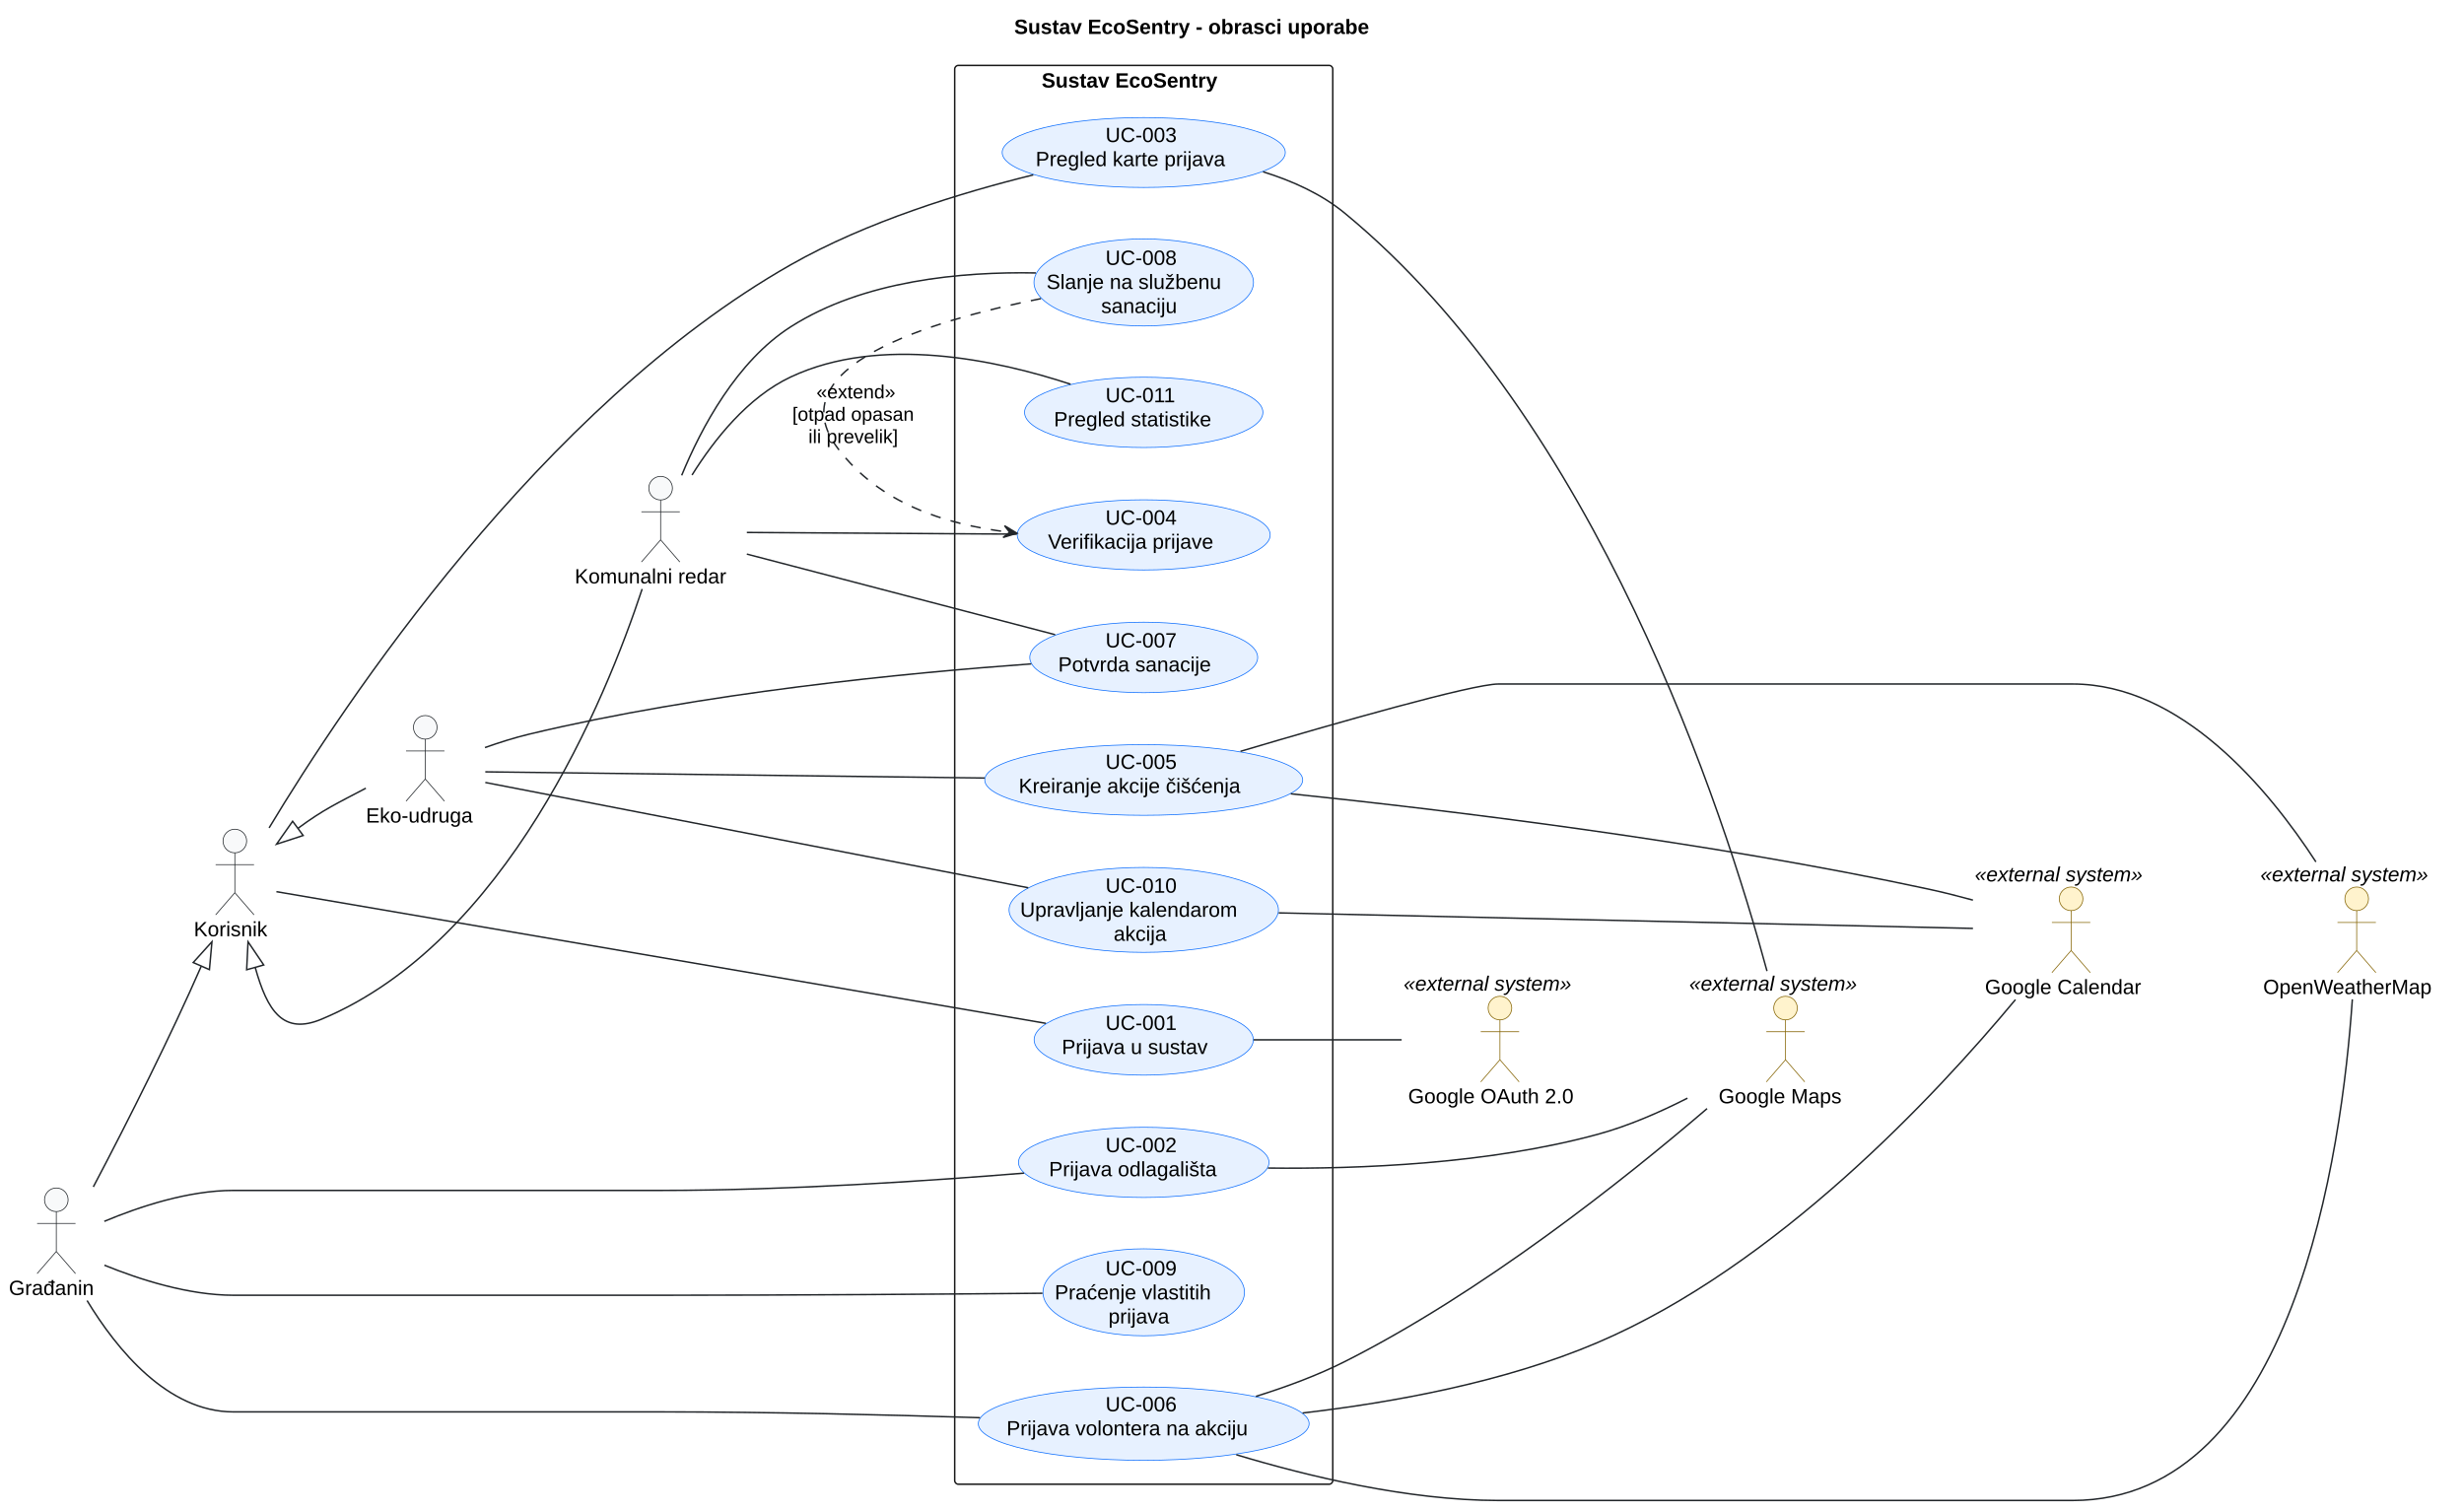
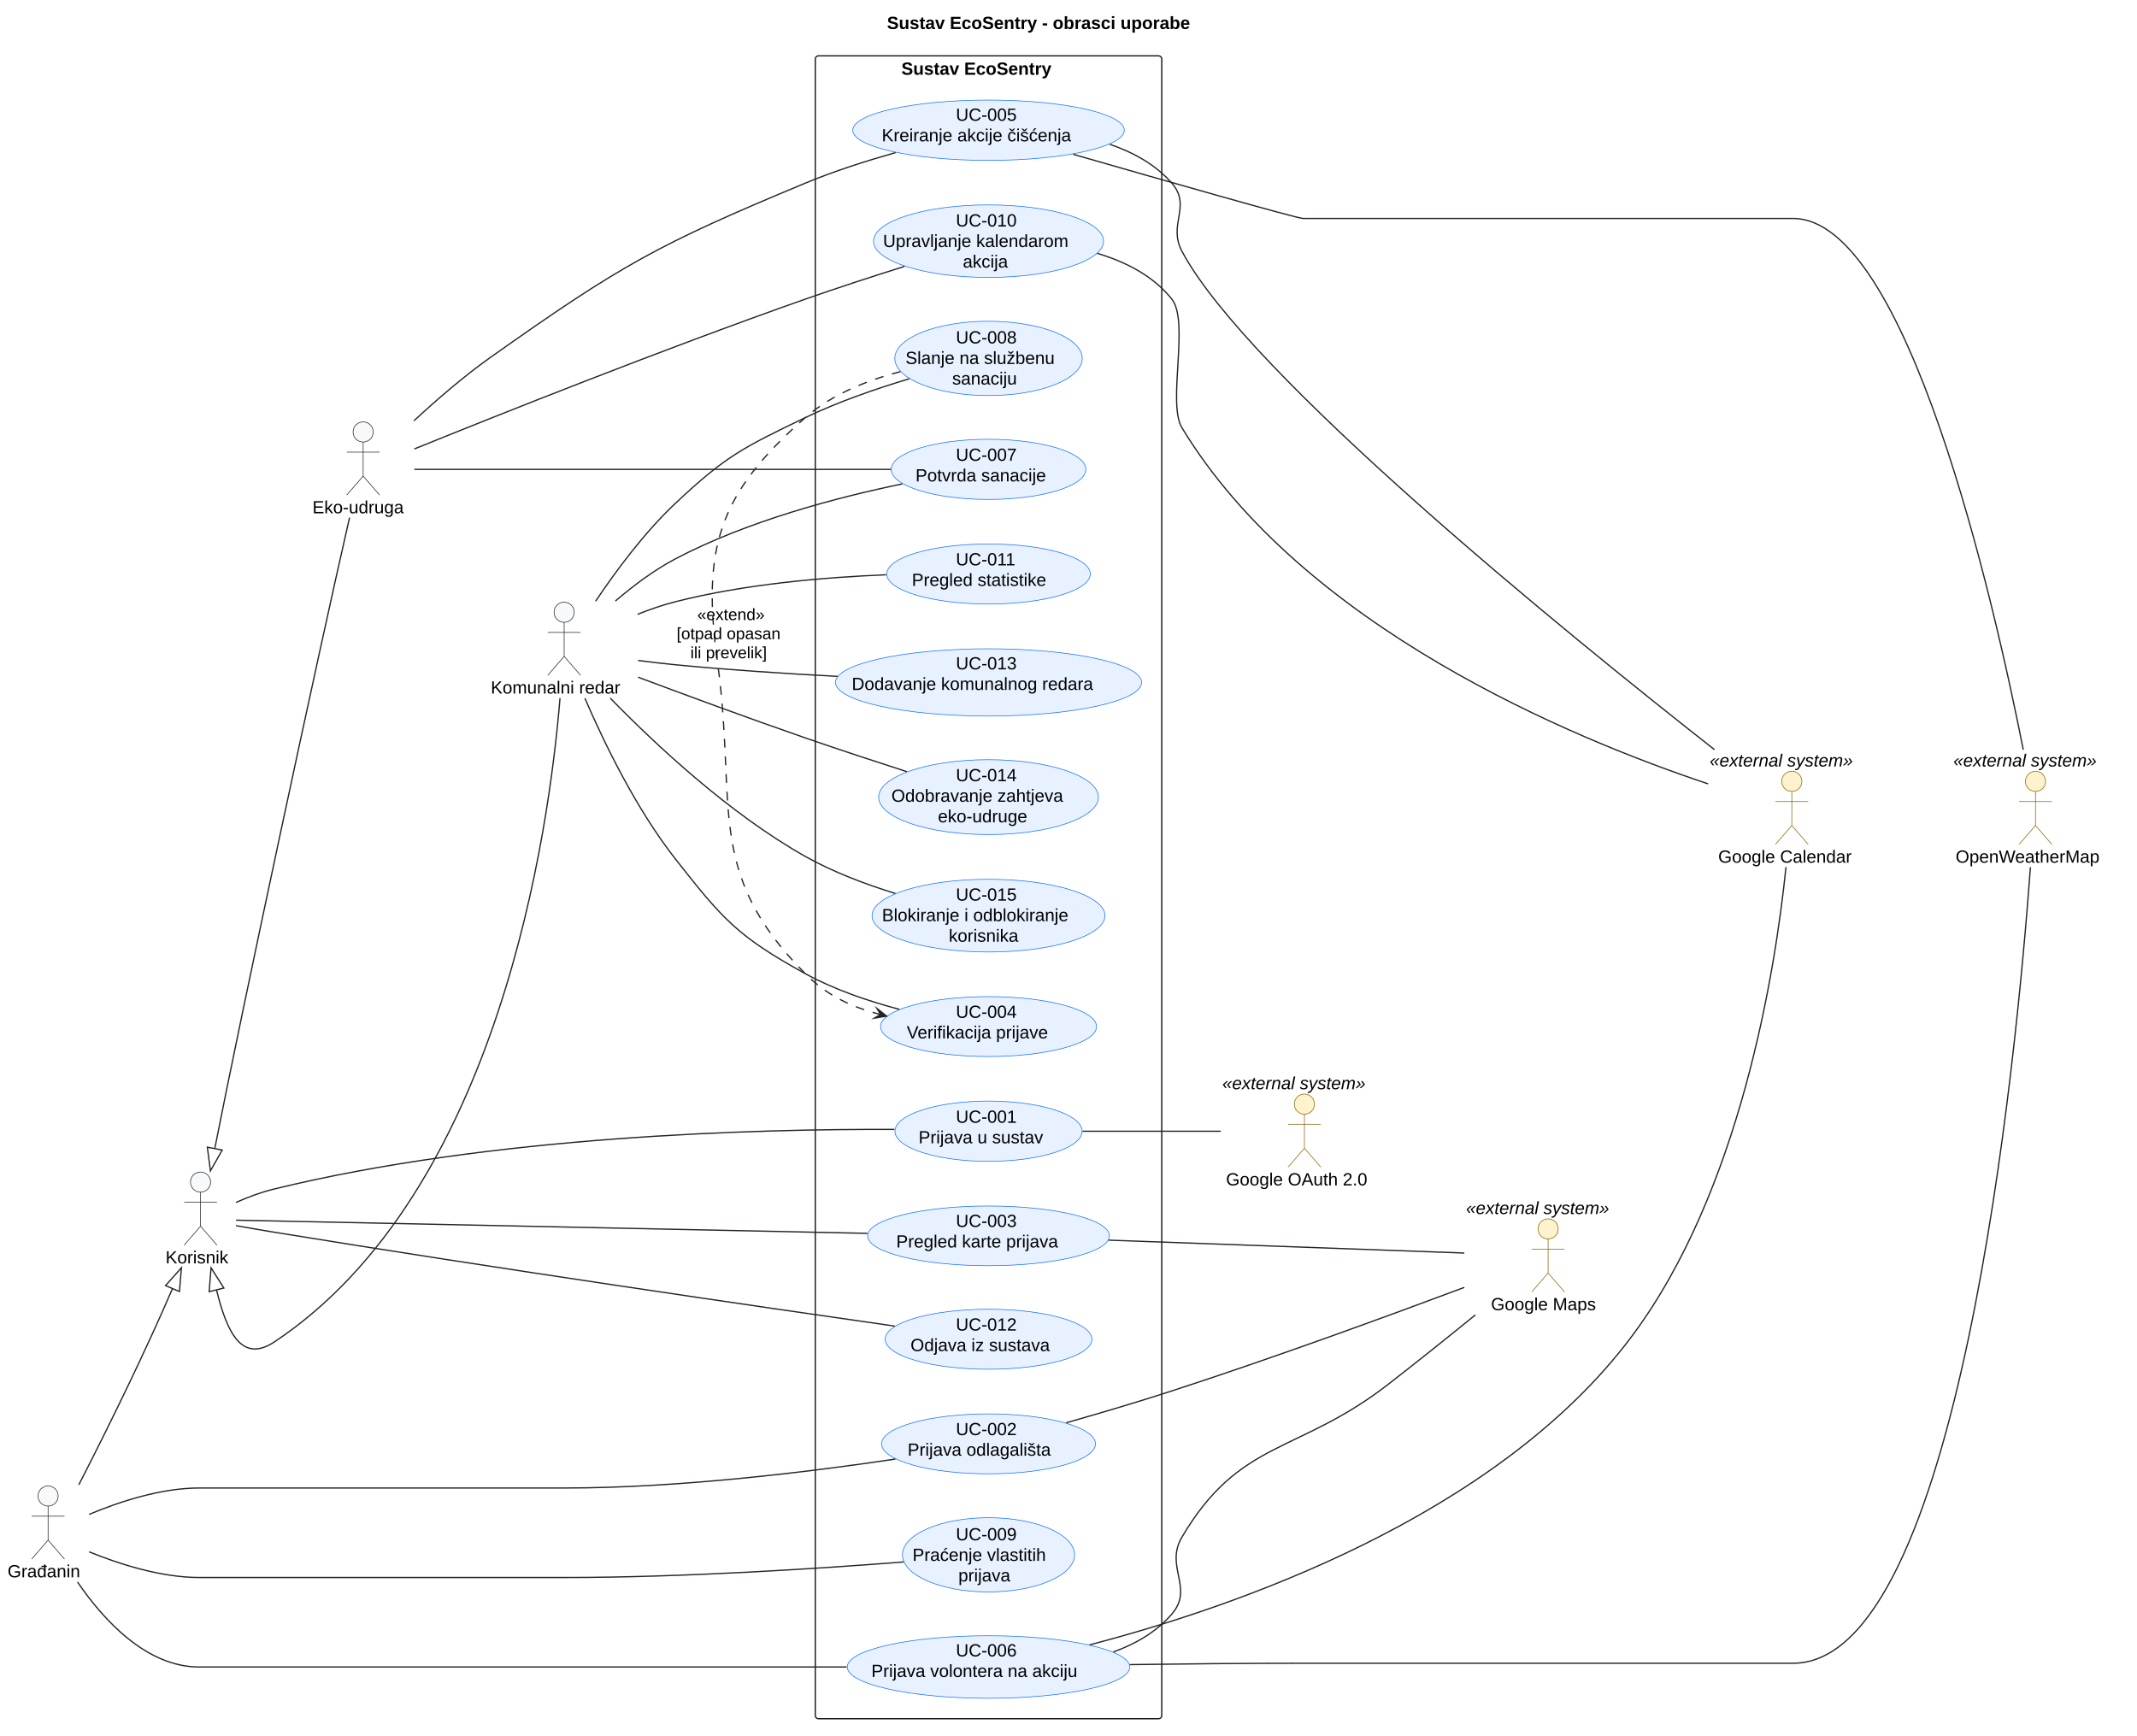
- <svg xmlns="http://www.w3.org/2000/svg" contentStyleType="text/css" data-diagram-type="DESCRIPTION" height="1023px" preserveAspectRatio="none" style="width:1669px;height:1023px;background:#FFFFFF;" version="1.1" viewBox="0 0 1669 1023" width="1669px" zoomAndPan="magnify">
+ <svg xmlns="http://www.w3.org/2000/svg" version="1.1" data-diagram-type="DESCRIPTION" style="width:1695px;height:1377px;background:#FFFFFF;" width="1695px" height="1377px" viewBox="0 0 1695 1377" zoomAndPan="magnify" preserveAspectRatio="none" contentStyleType="text/css">
  <defs />
-   <g>
+   <g font-family="sans-serif" lengthAdjust="spacing">
    <g class="title" data-source-line="1">
-       <text fill="#000000" font-family="Arial" font-size="14" font-weight="bold" lengthAdjust="spacing" textLength="281.6" x="686.967" y="22.995">Sustav EcoSentry - obrasci uporabe</text>
-     </g>
-     <g class="cluster" data-entity="Sustav EcoSentry" data-source-line="42" data-uid="ent0019" id="cluster_Sustav EcoSentry">
-       <rect fill="none" height="961" rx="2.5" ry="2.5" style="stroke:#181818;stroke-width:1;" width="256.09" x="646.67" y="44.297" />
-       <text fill="#000000" font-family="Arial" font-size="14" font-weight="bold" lengthAdjust="spacing" textLength="138.27" x="705.58" y="59.292">Sustav EcoSentry</text>
-     </g>
-     <g class="entity" data-entity="UC002" data-source-line="43" data-uid="ent0020" id="entity_UC002">
-       <ellipse cx="774.713" cy="787.293" fill="#E7F1FF" rx="84.843" ry="23.776" style="stroke:#0D6EFD;stroke-width:0.5;" />
-       <text fill="#000000" font-family="Arial" font-size="14" lengthAdjust="spacing" textLength="51.796" x="748.815" y="780.381">UC-002</text>
-       <text fill="#000000" font-family="Arial" font-size="14" lengthAdjust="spacing" textLength="128.399" x="710.514" y="796.678">Prijava odlagališta</text>
-     </g>
-     <g class="entity" data-entity="UC009" data-source-line="44" data-uid="ent0021" id="entity_UC009">
-       <ellipse cx="774.71" cy="875.301" fill="#E7F1FF" rx="68.25" ry="29.454" style="stroke:#0D6EFD;stroke-width:0.5;" />
-       <text fill="#000000" font-family="Arial" font-size="14" lengthAdjust="spacing" textLength="51.796" x="748.812" y="863.817">UC-009</text>
-       <text fill="#000000" font-family="Arial" font-size="14" lengthAdjust="spacing" textLength="120.593" x="714.414" y="880.114">Praćenje vlastitih</text>
-       <text fill="#000000" font-family="Arial" font-size="14" lengthAdjust="spacing" textLength="47.865" x="750.777" y="896.41">prijava</text>
-     </g>
-     <g class="entity" data-entity="UC006" data-source-line="45" data-uid="ent0022" id="entity_UC006">
-       <ellipse cx="774.707" cy="964.296" fill="#E7F1FF" rx="112.047" ry="24.809" style="stroke:#0D6EFD;stroke-width:0.5;" />
-       <text fill="#000000" font-family="Arial" font-size="14" lengthAdjust="spacing" textLength="51.796" x="748.809" y="955.908">UC-006</text>
-       <text fill="#000000" font-family="Arial" font-size="14" lengthAdjust="spacing" textLength="185.876" x="681.769" y="972.205">Prijava volontera na akciju</text>
-     </g>
-     <g class="entity" data-entity="UC001" data-source-line="47" data-uid="ent0023" id="entity_UC001">
-       <ellipse cx="774.714" cy="704.292" fill="#E7F1FF" rx="74.234" ry="23.915" style="stroke:#0D6EFD;stroke-width:0.5;" />
-       <text fill="#000000" font-family="Arial" font-size="14" lengthAdjust="spacing" textLength="51.796" x="748.816" y="697.605">UC-001</text>
-       <text fill="#000000" font-family="Arial" font-size="14" lengthAdjust="spacing" textLength="111.009" x="719.21" y="713.902">Prijava u sustav</text>
-     </g>
-     <g class="entity" data-entity="UC003" data-source-line="48" data-uid="ent0024" id="entity_UC003">
-       <ellipse cx="774.712" cy="103.298" fill="#E7F1FF" rx="95.891" ry="23.681" style="stroke:#0D6EFD;stroke-width:0.5;" />
-       <text fill="#000000" font-family="Arial" font-size="14" lengthAdjust="spacing" textLength="51.796" x="748.814" y="96.234">UC-003</text>
-       <text fill="#000000" font-family="Arial" font-size="14" lengthAdjust="spacing" textLength="146.398" x="701.512" y="112.531">Pregled karte prijava</text>
-     </g>
-     <g class="entity" data-entity="UC005" data-source-line="51" data-uid="ent0025" id="entity_UC005">
-       <ellipse cx="774.711" cy="528.293" fill="#E7F1FF" rx="107.681" ry="23.936" style="stroke:#0D6EFD;stroke-width:0.5;" />
-       <text fill="#000000" font-family="Arial" font-size="14" lengthAdjust="spacing" textLength="51.796" x="748.813" y="520.805">UC-005</text>
-       <text fill="#000000" font-family="Arial" font-size="14" lengthAdjust="spacing" textLength="169.36" x="690.031" y="537.101">Kreiranje akcije čišćenja</text>
-     </g>
-     <g class="entity" data-entity="UC010" data-source-line="52" data-uid="ent0026" id="entity_UC010">
-       <ellipse cx="774.711" cy="616.294" fill="#E7F1FF" rx="91.241" ry="28.768" style="stroke:#0D6EFD;stroke-width:0.5;" />
-       <text fill="#000000" font-family="Arial" font-size="14" lengthAdjust="spacing" textLength="51.796" x="748.813" y="604.646">UC-010</text>
-       <text fill="#000000" font-family="Arial" font-size="14" lengthAdjust="spacing" textLength="167.426" x="690.998" y="620.943">Upravljanje kalendarom</text>
-       <text fill="#000000" font-family="Arial" font-size="14" lengthAdjust="spacing" textLength="40.742" x="754.34" y="637.24">akcija</text>
-     </g>
-     <g class="entity" data-entity="UC007" data-source-line="53" data-uid="ent0027" id="entity_UC007">
-       <ellipse cx="774.711" cy="445.297" fill="#E7F1FF" rx="77.191" ry="23.87" style="stroke:#0D6EFD;stroke-width:0.5;" />
-       <text fill="#000000" font-family="Arial" font-size="14" lengthAdjust="spacing" textLength="51.796" x="748.813" y="438.536">UC-007</text>
-       <text fill="#000000" font-family="Arial" font-size="14" lengthAdjust="spacing" textLength="115.869" x="716.776" y="454.833">Potvrda sanacije</text>
-     </g>
-     <g class="entity" data-entity="UC004" data-source-line="55" data-uid="ent0028" id="entity_UC004">
-       <ellipse cx="774.708" cy="362.294" fill="#E7F1FF" rx="85.668" ry="23.767" style="stroke:#0D6EFD;stroke-width:0.5;" />
-       <text fill="#000000" font-family="Arial" font-size="14" lengthAdjust="spacing" textLength="51.796" x="748.81" y="355.369">UC-004</text>
-       <text fill="#000000" font-family="Arial" font-size="14" lengthAdjust="spacing" textLength="129.746" x="709.835" y="371.666">Verifikacija prijave</text>
-     </g>
-     <g class="entity" data-entity="UC008" data-source-line="56" data-uid="ent0029" id="entity_UC008">
-       <ellipse cx="774.715" cy="191.295" fill="#E7F1FF" rx="74.345" ry="29.478" style="stroke:#0D6EFD;stroke-width:0.5;" />
-       <text fill="#000000" font-family="Arial" font-size="14" lengthAdjust="spacing" textLength="51.796" x="748.817" y="179.42">UC-008</text>
-       <text fill="#000000" font-family="Arial" font-size="14" lengthAdjust="spacing" textLength="131.735" x="708.847" y="195.717">Slanje na službenu</text>
-       <text fill="#000000" font-family="Arial" font-size="14" lengthAdjust="spacing" textLength="57.675" x="745.877" y="212.014">sanaciju</text>
-     </g>
-     <g class="entity" data-entity="UC011" data-source-line="57" data-uid="ent0030" id="entity_UC011">
-       <ellipse cx="774.711" cy="279.299" fill="#E7F1FF" rx="80.731" ry="23.823" style="stroke:#0D6EFD;stroke-width:0.5;" />
-       <text fill="#000000" font-family="Arial" font-size="14" lengthAdjust="spacing" textLength="51.796" x="748.813" y="272.463">UC-011</text>
-       <text fill="#000000" font-family="Arial" font-size="14" lengthAdjust="spacing" textLength="121.673" x="713.874" y="288.76">Pregled statistike</text>
-     </g>
-     <g class="entity" data-entity="User" data-source-line="18" data-uid="ent0002" id="entity_User">
-       <ellipse cx="159.068" cy="569.647" fill="#F8F9FA" rx="8" ry="8" style="stroke:#212529;stroke-width:0.5;" />
-       <path d="M159.068,577.647 L159.068,604.647 M146.068,585.647 L172.068,585.647 M159.068,604.647 L146.068,619.647 M159.068,604.647 L172.068,619.647" fill="none" style="stroke:#212529;stroke-width:0.5;" />
-       <text fill="#000000" font-family="Arial" font-size="14" lengthAdjust="spacing" textLength="55.556" x="131.29" y="634.142">Korisnik</text>
-     </g>
-     <g class="entity" data-entity="Gradan" data-source-line="19" data-uid="ent0003" id="entity_Gradan">
-       <ellipse cx="38.143" cy="812.647" fill="#F8F9FA" rx="8" ry="8" style="stroke:#212529;stroke-width:0.5;" />
-       <path d="M38.143,820.647 L38.143,847.647 M25.143,828.647 L51.143,828.647 M38.143,847.647 L25.143,862.647 M38.143,847.647 L51.143,862.647" fill="none" style="stroke:#212529;stroke-width:0.5;" />
-       <text fill="#000000" font-family="Arial" font-size="14" lengthAdjust="spacing" textLength="64.285" x="6" y="877.142">Građanin</text>
-     </g>
-     <g class="entity" data-entity="Udruga" data-source-line="20" data-uid="ent0004" id="entity_Udruga">
-       <ellipse cx="288.052" cy="492.647" fill="#F8F9FA" rx="8" ry="8" style="stroke:#212529;stroke-width:0.5;" />
-       <path d="M288.052,500.647 L288.052,527.647 M275.052,508.647 L301.052,508.647 M288.052,527.647 L275.052,542.647 M288.052,527.647 L301.052,542.647" fill="none" style="stroke:#212529;stroke-width:0.5;" />
-       <text fill="#000000" font-family="Arial" font-size="14" lengthAdjust="spacing" textLength="80.425" x="247.84" y="557.142">Eko-udruga</text>
-     </g>
-     <g class="entity" data-entity="Redar" data-source-line="21" data-uid="ent0005" id="entity_Redar">
-       <ellipse cx="447.471" cy="330.647" fill="#F8F9FA" rx="8" ry="8" style="stroke:#212529;stroke-width:0.5;" />
-       <path d="M447.471,338.647 L447.471,365.647 M434.471,346.647 L460.471,346.647 M447.471,365.647 L434.471,380.647 M447.471,365.647 L460.471,380.647" fill="none" style="stroke:#212529;stroke-width:0.5;" />
-       <text fill="#000000" font-family="Arial" font-size="14" lengthAdjust="spacing" textLength="116.402" x="389.27" y="395.142">Komunalni redar</text>
-     </g>
-     <g class="entity" data-entity="OAuth" data-source-line="23" data-uid="ent0006" id="entity_OAuth">
-       <ellipse cx="1015.982" cy="682.794" fill="#FFF3CD" rx="8" ry="8" style="stroke:#856404;stroke-width:0.5;" />
-       <path d="M1015.982,690.794 L1015.982,717.794 M1002.982,698.794 L1028.982,698.794 M1015.982,717.794 L1002.982,732.794 M1015.982,717.794 L1028.982,732.794" fill="none" style="stroke:#856404;stroke-width:0.5;" />
-       <text fill="#000000" font-family="Arial" font-size="14" lengthAdjust="spacing" textLength="124.366" x="953.799" y="747.289">Google OAuth 2.0</text>
-       <text fill="#000000" font-family="Arial" font-size="14" font-style="italic" lengthAdjust="spacing" textLength="130.443" x="950.76" y="670.992">«external system»</text>
-     </g>
-     <g class="entity" data-entity="Kalendar" data-source-line="24" data-uid="ent0007" id="entity_Kalendar">
-       <ellipse cx="1402.872" cy="608.794" fill="#FFF3CD" rx="8" ry="8" style="stroke:#856404;stroke-width:0.5;" />
-       <path d="M1402.872,616.794 L1402.872,643.794 M1389.872,624.794 L1415.872,624.794 M1402.872,643.794 L1389.872,658.794 M1402.872,643.794 L1415.872,658.794" fill="none" style="stroke:#856404;stroke-width:0.5;" />
-       <text fill="#000000" font-family="Arial" font-size="14" lengthAdjust="spacing" textLength="116.772" x="1344.486" y="673.289">Google Calendar</text>
-       <text fill="#000000" font-family="Arial" font-size="14" font-style="italic" lengthAdjust="spacing" textLength="130.443" x="1337.65" y="596.992">«external system»</text>
-     </g>
-     <g class="entity" data-entity="Weather" data-source-line="25" data-uid="ent0008" id="entity_Weather">
-       <ellipse cx="1596.312" cy="608.794" fill="#FFF3CD" rx="8" ry="8" style="stroke:#856404;stroke-width:0.5;" />
-       <path d="M1596.312,616.794 L1596.312,643.794 M1583.312,624.794 L1609.312,624.794 M1596.312,643.794 L1583.312,658.794 M1596.312,643.794 L1609.312,658.794" fill="none" style="stroke:#856404;stroke-width:0.5;" />
-       <text fill="#000000" font-family="Arial" font-size="14" lengthAdjust="spacing" textLength="126.704" x="1532.96" y="673.289">OpenWeatherMap</text>
-       <text fill="#000000" font-family="Arial" font-size="14" font-style="italic" lengthAdjust="spacing" textLength="130.443" x="1531.09" y="596.992">«external system»</text>
-     </g>
-     <g class="entity" data-entity="Maps" data-source-line="26" data-uid="ent0009" id="entity_Maps">
-       <ellipse cx="1209.432" cy="682.794" fill="#FFF3CD" rx="8" ry="8" style="stroke:#856404;stroke-width:0.5;" />
-       <path d="M1209.432,690.794 L1209.432,717.794 M1196.432,698.794 L1222.432,698.794 M1209.432,717.794 L1196.432,732.794 M1209.432,717.794 L1222.432,732.794" fill="none" style="stroke:#856404;stroke-width:0.5;" />
-       <text fill="#000000" font-family="Arial" font-size="14" lengthAdjust="spacing" textLength="90.658" x="1164.103" y="747.289">Google Maps</text>
-       <text fill="#000000" font-family="Arial" font-size="14" font-style="italic" lengthAdjust="spacing" textLength="130.443" x="1144.21" y="670.992">«external system»</text>
-     </g>
-     <g class="link" data-entity-1="Gradan" data-entity-2="User" data-source-line="28" data-uid="lnk10" id="link_Gradan_User">
-       <path d="M63.21,803.907 C87.3,758.317 116.381,700.06 136.361,654.35" fill="none" id="Gradan-to-User" style="stroke:#212529;stroke-width:1;" />
-       <polygon fill="none" points="143.57,637.857,130.863,651.947,141.858,656.753,143.57,637.857" style="stroke:#212529;stroke-width:1;" />
-     </g>
-     <g class="link" data-entity-1="Redar" data-entity-2="User" data-source-line="29" data-uid="lnk11" id="link_Redar_User">
-       <path d="M434.97,398.937 C410.07,474.247 343.06,637.907 217.84,690.297 C191.69,701.237 181.095,684.692 172.856,655.212" fill="none" id="Redar-to-User" style="stroke:#212529;stroke-width:1;" />
-       <polygon fill="none" points="168.01,637.877,167.077,656.828,178.634,653.597,168.01,637.877" style="stroke:#212529;stroke-width:1;" />
-     </g>
-     <g class="link" data-entity-1="Udruga" data-entity-2="User" data-source-line="30" data-uid="lnk12" id="link_Udruga_User">
-       <path d="M247.81,533.857 C228.19,544.247 219.416,548.048 201.786,561.078" fill="none" id="Udruga-to-User" style="stroke:#212529;stroke-width:1;" />
-       <polygon fill="none" points="187.31,571.777,205.352,565.904,198.219,556.253,187.31,571.777" style="stroke:#212529;stroke-width:1;" />
-     </g>
-     <g class="link" data-entity-1="User" data-entity-2="UC001" data-source-line="61" data-uid="lnk31" id="link_User_UC001">
-       <path d="M187.22,603.947 C278.44,619.547 575.52,670.387 708.42,693.127" fill="none" id="User-UC001" style="stroke:#212529;stroke-width:1;" />
-     </g>
-     <g class="link" data-entity-1="Gradan" data-entity-2="UC002" data-source-line="62" data-uid="lnk32" id="link_Gradan_UC002">
-       <path d="M70.66,827.237 C94.19,817.377 127.43,806.297 158.06,806.297 C158.06,806.297 158.06,806.297 448.47,806.297 C532.18,806.297 627.81,799.947 693.59,794.587" fill="none" id="Gradan-UC002" style="stroke:#212529;stroke-width:1;" />
-     </g>
-     <g class="link" data-entity-1="User" data-entity-2="UC003" data-source-line="63" data-uid="lnk33" id="link_User_UC003">
-       <path d="M182.28,560.737 C233.02,476.447 366.24,275.657 535.67,179.297 C587.05,150.077 651.17,130.427 699.91,118.447" fill="none" id="User-UC003" style="stroke:#212529;stroke-width:1;" />
-     </g>
-     <g class="link" data-entity-1="Redar" data-entity-2="UC004" data-source-line="64" data-uid="lnk34" id="link_Redar_UC004">
-       <path d="M505.87,360.647 C556.56,360.957 631.17,361.417 688.78,361.777" fill="none" id="Redar-UC004" style="stroke:#212529;stroke-width:1;" />
-     </g>
-     <g class="link" data-entity-1="Udruga" data-entity-2="UC005" data-source-line="65" data-uid="lnk35" id="link_Udruga_UC005">
-       <path d="M328.72,522.787 C401.85,523.697 560.22,525.657 666.92,526.977" fill="none" id="Udruga-UC005" style="stroke:#212529;stroke-width:1;" />
-     </g>
-     <g class="link" data-entity-1="Gradan" data-entity-2="UC006" data-source-line="66" data-uid="lnk36" id="link_Gradan_UC006">
-       <path d="M58.98,880.897 C79.05,913.967 113.45,956.297 158.06,956.297 C158.06,956.297 158.06,956.297 448.47,956.297 C520.2,956.297 600.81,958.267 663.83,960.247" fill="none" id="Gradan-UC006" style="stroke:#212529;stroke-width:1;" />
-     </g>
-     <g class="link" data-entity-1="Udruga" data-entity-2="UC007" data-source-line="67" data-uid="lnk37" id="link_Udruga_UC007">
-       <path d="M328.49,506.347 C338.1,502.937 348.45,499.657 358.27,497.297 C475.24,469.217 614.61,455.707 698.52,449.667" fill="none" id="Udruga-UC007" style="stroke:#212529;stroke-width:1;" />
-     </g>
-     <g class="link" data-entity-1="Redar" data-entity-2="UC007" data-source-line="68" data-uid="lnk38" id="link_Redar_UC007">
-       <path d="M505.87,375.297 C564.59,390.647 655.39,414.377 714.69,429.877" fill="none" id="Redar-UC007" style="stroke:#212529;stroke-width:1;" />
-     </g>
-     <g class="link" data-entity-1="Redar" data-entity-2="UC008" data-source-line="69" data-uid="lnk39" id="link_Redar_UC008">
-       <path d="M461.74,321.967 C475.11,289.517 499.04,244.667 535.67,221.297 C584.83,189.927 651.41,183.897 701.66,184.877" fill="none" id="Redar-UC008" style="stroke:#212529;stroke-width:1;" />
-     </g>
-     <g class="link" data-entity-1="Gradan" data-entity-2="UC009" data-source-line="70" data-uid="lnk40" id="link_Gradan_UC009">
-       <path d="M70.71,856.937 C94.26,866.527 127.5,877.297 158.06,877.297 C158.06,877.297 158.06,877.297 448.47,877.297 C537.54,877.297 640.34,876.537 706.13,875.957" fill="none" id="Gradan-UC009" style="stroke:#212529;stroke-width:1;" />
-     </g>
-     <g class="link" data-entity-1="Udruga" data-entity-2="UC010" data-source-line="71" data-uid="lnk41" id="link_Udruga_UC010">
-       <path d="M328.72,529.987 C408.97,545.557 591.87,581.027 696.49,601.317" fill="none" id="Udruga-UC010" style="stroke:#212529;stroke-width:1;" />
-     </g>
-     <g class="link" data-entity-1="Redar" data-entity-2="UC011" data-source-line="72" data-uid="lnk42" id="link_Redar_UC011">
-       <path d="M468.76,321.737 C483.71,297.767 506.5,268.987 535.67,255.297 C596.39,226.797 675.24,243.807 725.17,260.247" fill="none" id="Redar-UC011" style="stroke:#212529;stroke-width:1;" />
-     </g>
-     <g class="link" data-entity-1="UC008" data-entity-2="UC004" data-source-line="74" data-uid="lnk43" id="link_UC008_UC004">
-       <path d="M705.09,202.267 C629.8,217.197 525.8,248.567 567.59,303.797 C595.61,340.817 639.267,354.938 682.907,360.428" fill="none" id="UC008-to-UC004" style="stroke:#212529;stroke-width:1;stroke-dasharray:7,7;" />
-       <polygon fill="#212529" points="688.86,361.177,680.43,356.085,683.899,360.553,679.431,364.022,688.86,361.177" style="stroke:#212529;stroke-width:1;" />
-       <text fill="#000000" font-family="Arial" font-size="13" lengthAdjust="spacing" textLength="61.185" x="553.015" y="269.864">«extend»</text>
-       <text fill="#000000" font-family="Arial" font-size="13" lengthAdjust="spacing" textLength="93.876" x="536.67" y="284.997">[otpad opasan</text>
-       <text fill="#000000" font-family="Arial" font-size="13" lengthAdjust="spacing" textLength="72.078" x="547.569" y="300.129">ili prevelik]</text>
-     </g>
-     <g class="link" data-entity-1="UC001" data-entity-2="OAuth" data-source-line="76" data-uid="lnk44" id="link_UC001_OAuth">
-       <path d="M849.13,704.297 C881.14,704.297 918.36,704.297 949.42,704.297" fill="none" id="UC001-OAuth" style="stroke:#212529;stroke-width:1;" />
-     </g>
-     <g class="link" data-entity-1="UC002" data-entity-2="Maps" data-source-line="77" data-uid="lnk45" id="link_UC002_Maps">
-       <path d="M858.82,791.147 C921.32,791.907 1008.51,788.347 1082.21,768.297 C1102.83,762.687 1124.02,753.497 1143,743.807" fill="none" id="UC002-Maps" style="stroke:#212529;stroke-width:1;" />
-     </g>
-     <g class="link" data-entity-1="UC003" data-entity-2="Maps" data-source-line="78" data-uid="lnk46" id="link_UC003_Maps">
-       <path d="M855.51,116.347 C875.1,122.417 894.96,131.297 910.76,144.297 C1081.87,285.087 1167.91,550.597 1196.88,657.727" fill="none" id="UC003-Maps" style="stroke:#212529;stroke-width:1;" />
-     </g>
-     <g class="link" data-entity-1="UC005" data-entity-2="Kalendar" data-source-line="79" data-uid="lnk47" id="link_UC005_Kalendar">
-       <path d="M874.33,537.647 C981.51,548.817 1157.44,570.147 1306.65,602.297 C1316.33,604.387 1326.47,606.947 1336.37,609.667" fill="none" id="UC005-Kalendar" style="stroke:#212529;stroke-width:1;" />
-     </g>
-     <g class="link" data-entity-1="UC005" data-entity-2="Weather" data-source-line="80" data-uid="lnk48" id="link_UC005_Weather">
-       <path d="M840.26,508.887 C904.95,489.727 997.42,463.297 1014.98,463.297 C1014.98,463.297 1014.98,463.297 1403.87,463.297 C1477.53,463.297 1536.55,534.367 1568.69,583.777" fill="none" id="UC005-Weather" style="stroke:#212529;stroke-width:1;" />
-     </g>
-     <g class="link" data-entity-1="UC006" data-entity-2="Kalendar" data-source-line="81" data-uid="lnk49" id="link_UC006_Kalendar">
-       <path d="M882.3,957.057 C942.85,950.067 1018.94,936.317 1082.21,909.297 C1203.29,857.577 1311.13,742.057 1365.19,677.047" fill="none" id="UC006-Kalendar" style="stroke:#212529;stroke-width:1;" />
-     </g>
-     <g class="link" data-entity-1="UC006" data-entity-2="Maps" data-source-line="82" data-uid="lnk50" id="link_UC006_Maps">
-       <path d="M850.69,945.797 C870.73,939.567 892.01,931.747 910.76,922.297 C1004.14,875.237 1099.47,799.547 1156.29,750.877" fill="none" id="UC006-Maps" style="stroke:#212529;stroke-width:1;" />
-     </g>
-     <g class="link" data-entity-1="UC006" data-entity-2="Weather" data-source-line="83" data-uid="lnk51" id="link_UC006_Weather">
-       <path d="M837.39,985.297 C885.24,999.727 953.56,1016.297 1014.98,1016.297 C1014.98,1016.297 1014.98,1016.297 1403.87,1016.297 C1553.85,1016.297 1586.33,779.517 1593.37,676.857" fill="none" id="UC006-Weather" style="stroke:#212529;stroke-width:1;" />
-     </g>
-     <g class="link" data-entity-1="UC010" data-entity-2="Kalendar" data-source-line="84" data-uid="lnk52" id="link_UC010_Kalendar">
-       <path d="M866.09,618.317 C993.77,621.177 1223.91,626.317 1336.4,628.837" fill="none" id="UC010-Kalendar" style="stroke:#212529;stroke-width:1;" />
+       <text x="703.522" y="22.995" fill="#000" font-size="14" textLength="281.6" font-weight="700" font-family="Arial">Sustav EcoSentry - obrasci uporabe</text>
+     </g>
+     <g class="cluster" data-qualified-name="Sustav EcoSentry" id="ent0018" data-source-line="42">
+       <rect x="646.67" y="44.297" width="274.8" height="1319" fill="none" style="stroke:#181818;stroke-width:1;" rx="2.5" ry="2.5" />
+       <text x="714.935" y="59.292" fill="#000" font-size="14" textLength="138.271" font-weight="700" font-family="Arial">Sustav EcoSentry</text>
+     </g>
+     <g class="entity" data-qualified-name="Sustav EcoSentry.UC002" id="ent0019" data-source-line="43">
+       <ellipse cx="784.073" cy="1145.293" rx="84.843" ry="23.776" fill="#E7F1FF" style="stroke:#0D6EFD;stroke-width:0.5;" />
+       <text x="758.175" y="1138.381" fill="#000" font-size="14" textLength="51.796" font-family="Arial">UC-002</text>
+       <text x="719.874" y="1154.678" fill="#000" font-size="14" textLength="128.399" font-family="Arial">Prijava odlagališta</text>
+     </g>
+     <g class="entity" data-qualified-name="Sustav EcoSentry.UC009" id="ent0020" data-source-line="44">
+       <ellipse cx="784.07" cy="1233.3" rx="68.25" ry="29.454" fill="#E7F1FF" style="stroke:#0D6EFD;stroke-width:0.5;" />
+       <text x="758.172" y="1221.817" fill="#000" font-size="14" textLength="51.796" font-family="Arial">UC-009</text>
+       <text x="723.774" y="1238.114" fill="#000" font-size="14" textLength="120.593" font-family="Arial">Praćenje vlastitih</text>
+       <text x="760.137" y="1254.41" fill="#000" font-size="14" textLength="47.865" font-family="Arial">prijava</text>
+     </g>
+     <g class="entity" data-qualified-name="Sustav EcoSentry.UC006" id="ent0021" data-source-line="45">
+       <ellipse cx="784.067" cy="1322.296" rx="112.047" ry="24.809" fill="#E7F1FF" style="stroke:#0D6EFD;stroke-width:0.5;" />
+       <text x="758.169" y="1313.908" fill="#000" font-size="14" textLength="51.796" font-family="Arial">UC-006</text>
+       <text x="691.129" y="1330.205" fill="#000" font-size="14" textLength="185.876" font-family="Arial">Prijava volontera na akciju</text>
+     </g>
+     <g class="entity" data-qualified-name="Sustav EcoSentry.UC001" id="ent0022" data-source-line="47">
+       <ellipse cx="784.074" cy="897.292" rx="74.234" ry="23.915" fill="#E7F1FF" style="stroke:#0D6EFD;stroke-width:0.5;" />
+       <text x="758.176" y="890.605" fill="#000" font-size="14" textLength="51.796" font-family="Arial">UC-001</text>
+       <text x="728.57" y="906.902" fill="#000" font-size="14" textLength="111.009" font-family="Arial">Prijava u sustav</text>
+     </g>
+     <g class="entity" data-qualified-name="Sustav EcoSentry.UC003" id="ent0023" data-source-line="48">
+       <ellipse cx="784.072" cy="980.298" rx="95.892" ry="23.681" fill="#E7F1FF" style="stroke:#0D6EFD;stroke-width:0.5;" />
+       <text x="758.174" y="973.234" fill="#000" font-size="14" textLength="51.796" font-family="Arial">UC-003</text>
+       <text x="710.872" y="989.531" fill="#000" font-size="14" textLength="146.398" font-family="Arial">Pregled karte prijava</text>
+     </g>
+     <g class="entity" data-qualified-name="Sustav EcoSentry.UC005" id="ent0024" data-source-line="51">
+       <ellipse cx="784.071" cy="103.293" rx="107.681" ry="23.936" fill="#E7F1FF" style="stroke:#0D6EFD;stroke-width:0.5;" />
+       <text x="758.173" y="95.805" fill="#000" font-size="14" textLength="51.796" font-family="Arial">UC-005</text>
+       <text x="699.391" y="112.101" fill="#000" font-size="14" textLength="169.36" font-family="Arial">Kreiranje akcije čišćenja</text>
+     </g>
+     <g class="entity" data-qualified-name="Sustav EcoSentry.UC010" id="ent0025" data-source-line="52">
+       <ellipse cx="784.071" cy="191.294" rx="91.241" ry="28.768" fill="#E7F1FF" style="stroke:#0D6EFD;stroke-width:0.5;" />
+       <text x="758.173" y="179.646" fill="#000" font-size="14" textLength="51.796" font-family="Arial">UC-010</text>
+       <text x="700.358" y="195.943" fill="#000" font-size="14" textLength="167.426" font-family="Arial">Upravljanje kalendarom</text>
+       <text x="763.7" y="212.24" fill="#000" font-size="14" textLength="40.742" font-family="Arial">akcija</text>
+     </g>
+     <g class="entity" data-qualified-name="Sustav EcoSentry.UC007" id="ent0026" data-source-line="53">
+       <ellipse cx="784.071" cy="372.297" rx="77.191" ry="23.87" fill="#E7F1FF" style="stroke:#0D6EFD;stroke-width:0.5;" />
+       <text x="758.173" y="365.537" fill="#000" font-size="14" textLength="51.796" font-family="Arial">UC-007</text>
+       <text x="726.136" y="381.833" fill="#000" font-size="14" textLength="115.869" font-family="Arial">Potvrda sanacije</text>
+     </g>
+     <g class="entity" data-qualified-name="Sustav EcoSentry.UC004" id="ent0027" data-source-line="55">
+       <ellipse cx="784.068" cy="814.294" rx="85.668" ry="23.767" fill="#E7F1FF" style="stroke:#0D6EFD;stroke-width:0.5;" />
+       <text x="758.17" y="807.369" fill="#000" font-size="14" textLength="51.796" font-family="Arial">UC-004</text>
+       <text x="719.195" y="823.666" fill="#000" font-size="14" textLength="129.746" font-family="Arial">Verifikacija prijave</text>
+     </g>
+     <g class="entity" data-qualified-name="Sustav EcoSentry.UC008" id="ent0028" data-source-line="56">
+       <ellipse cx="784.075" cy="284.295" rx="74.345" ry="29.478" fill="#E7F1FF" style="stroke:#0D6EFD;stroke-width:0.5;" />
+       <text x="758.177" y="272.42" fill="#000" font-size="14" textLength="51.796" font-family="Arial">UC-008</text>
+       <text x="718.207" y="288.717" fill="#000" font-size="14" textLength="131.735" font-family="Arial">Slanje na službenu</text>
+       <text x="755.237" y="305.014" fill="#000" font-size="14" textLength="57.675" font-family="Arial">sanaciju</text>
+     </g>
+     <g class="entity" data-qualified-name="Sustav EcoSentry.UC011" id="ent0029" data-source-line="57">
+       <ellipse cx="784.071" cy="455.299" rx="80.731" ry="23.822" fill="#E7F1FF" style="stroke:#0D6EFD;stroke-width:0.5;" />
+       <text x="758.173" y="448.463" fill="#000" font-size="14" textLength="51.796" font-family="Arial">UC-011</text>
+       <text x="723.234" y="464.76" fill="#000" font-size="14" textLength="121.673" font-family="Arial">Pregled statistike</text>
+     </g>
+     <g class="entity" data-qualified-name="Sustav EcoSentry.UC012" id="ent0030" data-source-line="58">
+       <ellipse cx="784.073" cy="1062.294" rx="82.013" ry="23.807" fill="#E7F1FF" style="stroke:#0D6EFD;stroke-width:0.5;" />
+       <text x="758.175" y="1055.433" fill="#000" font-size="14" textLength="51.796" font-family="Arial">UC-012</text>
+       <text x="722.187" y="1071.73" fill="#000" font-size="14" textLength="123.771" font-family="Arial">Odjava iz sustava</text>
+     </g>
+     <g class="entity" data-qualified-name="Sustav EcoSentry.UC013" id="ent0031" data-source-line="59">
+       <ellipse cx="784.073" cy="541.297" rx="121.403" ry="26.681" fill="#E7F1FF" style="stroke:#0D6EFD;stroke-width:0.5;" />
+       <text x="758.175" y="530.987" fill="#000" font-size="14" textLength="51.796" font-family="Arial">UC-013</text>
+       <text x="675.586" y="547.284" fill="#000" font-size="14" textLength="216.973" font-family="Arial">Dodavanje komunalnog redara</text>
+     </g>
+     <g class="entity" data-qualified-name="Sustav EcoSentry.UC014" id="ent0032" data-source-line="60">
+       <ellipse cx="784.071" cy="632.295" rx="87.151" ry="29.708" fill="#E7F1FF" style="stroke:#0D6EFD;stroke-width:0.5;" />
+       <text x="758.173" y="619.68" fill="#000" font-size="14" textLength="51.796" font-family="Arial">UC-014</text>
+       <text x="707.05" y="635.977" fill="#000" font-size="14" textLength="154.041" font-family="Arial">Odobravanje zahtjeva</text>
+       <text x="743.957" y="652.274" fill="#000" font-size="14" textLength="80.227" font-family="Arial">eko-udruge</text>
+     </g>
+     <g class="entity" data-qualified-name="Sustav EcoSentry.UC015" id="ent0033" data-source-line="61">
+       <ellipse cx="784.067" cy="726.297" rx="92.387" ry="28.85" fill="#E7F1FF" style="stroke:#0D6EFD;stroke-width:0.5;" />
+       <text x="758.169" y="714.392" fill="#000" font-size="14" textLength="51.796" font-family="Arial">UC-015</text>
+       <text x="699.537" y="730.688" fill="#000" font-size="14" textLength="169.06" font-family="Arial">Blokiranje i odblokiranje</text>
+       <text x="752.536" y="746.985" fill="#000" font-size="14" textLength="63.062" font-family="Arial">korisnika</text>
+     </g>
+     <g class="entity" data-qualified-name="User" id="ent0001" data-source-line="18">
+       <ellipse cx="159.068" cy="937.647" rx="8" ry="8" fill="#F8F9FA" style="stroke:#212529;stroke-width:0.5;" />
+       <path d="M159.068,945.647 L159.068,972.647 M146.068,953.647 L172.068,953.647 M159.068,972.647 L146.068,987.647 M159.068,972.647 L172.068,987.647" style="stroke:#212529;stroke-width:0.5;" fill="none" />
+       <text x="131.29" y="1002.142" fill="#000" font-size="14" textLength="55.556" font-family="Arial">Korisnik</text>
+     </g>
+     <g class="entity" data-qualified-name="Gradan" id="ent0002" data-source-line="19">
+       <ellipse cx="38.143" cy="1186.647" rx="8" ry="8" fill="#F8F9FA" style="stroke:#212529;stroke-width:0.5;" />
+       <path d="M38.143,1194.647 L38.143,1221.647 M25.143,1202.647 L51.143,1202.647 M38.143,1221.647 L25.143,1236.647 M38.143,1221.647 L51.143,1236.647" style="stroke:#212529;stroke-width:0.5;" fill="none" />
+       <text x="6" y="1251.142" fill="#000" font-size="14" textLength="64.285" font-family="Arial">Građanin</text>
+     </g>
+     <g class="entity" data-qualified-name="Udruga" id="ent0003" data-source-line="20">
+       <ellipse cx="288.052" cy="342.647" rx="8" ry="8" fill="#F8F9FA" style="stroke:#212529;stroke-width:0.5;" />
+       <path d="M288.052,350.647 L288.052,377.647 M275.052,358.647 L301.052,358.647 M288.052,377.647 L275.052,392.647 M288.052,377.647 L301.052,392.647" style="stroke:#212529;stroke-width:0.5;" fill="none" />
+       <text x="247.84" y="407.142" fill="#000" font-size="14" textLength="80.425" font-family="Arial">Eko-udruga</text>
+     </g>
+     <g class="entity" data-qualified-name="Redar" id="ent0004" data-source-line="21">
+       <ellipse cx="447.471" cy="485.647" rx="8" ry="8" fill="#F8F9FA" style="stroke:#212529;stroke-width:0.5;" />
+       <path d="M447.471,493.647 L447.471,520.647 M434.471,501.647 L460.471,501.647 M447.471,520.647 L434.471,535.647 M447.471,520.647 L460.471,535.647" style="stroke:#212529;stroke-width:0.5;" fill="none" />
+       <text x="389.27" y="550.142" fill="#000" font-size="14" textLength="116.402" font-family="Arial">Komunalni redar</text>
+     </g>
+     <g class="entity" data-qualified-name="OAuth" id="ent0005" data-source-line="23">
+       <ellipse cx="1034.616" cy="875.794" rx="8" ry="8" fill="#FFF3CD" style="stroke:#856404;stroke-width:0.5;" />
+       <path d="M1034.616,883.794 L1034.616,910.794 M1021.616,891.794 L1047.616,891.794 M1034.616,910.794 L1021.616,925.794 M1034.616,910.794 L1047.616,925.794" style="stroke:#856404;stroke-width:0.5;" fill="none" />
+       <text x="972.433" y="940.289" fill="#000" font-size="14" textLength="124.366" font-family="Arial">Google OAuth 2.0</text>
+       <text x="969.47" y="863.992" fill="#000" font-size="14" textLength="130.293" font-style="italic" font-family="Arial">«external system»</text>
+     </g>
+     <g class="entity" data-qualified-name="Kalendar" id="ent0006" data-source-line="24">
+       <ellipse cx="1421.206" cy="619.794" rx="8" ry="8" fill="#FFF3CD" style="stroke:#856404;stroke-width:0.5;" />
+       <path d="M1421.206,627.794 L1421.206,654.794 M1408.206,635.794 L1434.206,635.794 M1421.206,654.794 L1408.206,669.794 M1421.206,654.794 L1434.206,669.794" style="stroke:#856404;stroke-width:0.5;" fill="none" />
+       <text x="1362.821" y="684.289" fill="#000" font-size="14" textLength="116.771" font-family="Arial">Google Calendar</text>
+       <text x="1356.06" y="607.992" fill="#000" font-size="14" textLength="130.293" font-style="italic" font-family="Arial">«external system»</text>
+     </g>
+     <g class="entity" data-qualified-name="Weather" id="ent0007" data-source-line="25">
+       <ellipse cx="1614.496" cy="619.794" rx="8" ry="8" fill="#FFF3CD" style="stroke:#856404;stroke-width:0.5;" />
+       <path d="M1614.496,627.794 L1614.496,654.794 M1601.496,635.794 L1627.496,635.794 M1614.496,654.794 L1601.496,669.794 M1614.496,654.794 L1627.496,669.794" style="stroke:#856404;stroke-width:0.5;" fill="none" />
+       <text x="1551.144" y="684.289" fill="#000" font-size="14" textLength="126.704" font-family="Arial">OpenWeatherMap</text>
+       <text x="1549.35" y="607.992" fill="#000" font-size="14" textLength="130.293" font-style="italic" font-family="Arial">«external system»</text>
+     </g>
+     <g class="entity" data-qualified-name="Maps" id="ent0008" data-source-line="26">
+       <ellipse cx="1227.916" cy="974.794" rx="8" ry="8" fill="#FFF3CD" style="stroke:#856404;stroke-width:0.5;" />
+       <path d="M1227.916,982.794 L1227.916,1009.794 M1214.916,990.794 L1240.916,990.794 M1227.916,1009.794 L1214.916,1024.794 M1227.916,1009.794 L1240.916,1024.794" style="stroke:#856404;stroke-width:0.5;" fill="none" />
+       <text x="1182.587" y="1039.289" fill="#000" font-size="14" textLength="90.658" font-family="Arial">Google Maps</text>
+       <text x="1162.77" y="962.992" fill="#000" font-size="14" textLength="130.293" font-style="italic" font-family="Arial">«external system»</text>
+     </g>
+     <g class="link" data-entity-1="ent0002" data-entity-2="ent0001" id="lnk9" data-source-line="28" data-link-type="extension">
+       <path d="M62.5,1177.777 C86.71,1130.747 116.704,1069.073 136.814,1022.113" style="stroke:#212529;stroke-width:1;" fill="none" id="Gradan-to-User" />
+       <polygon points="143.9,1005.567,131.299,1019.752,142.33,1024.475,143.9,1005.567" fill="none" style="stroke:#212529;stroke-width:1;stroke-linejoin:miter;stroke-miterlimit:10;" />
+     </g>
+     <g class="link" data-entity-1="ent0004" data-entity-2="ent0001" id="lnk10" data-source-line="29" data-link-type="extension">
+       <path d="M444.18,553.767 C435.68,657.887 396.3,945.297 217.84,1064.297 C191.83,1081.637 180.104,1057.195 171.714,1023.125" style="stroke:#212529;stroke-width:1;" fill="none" id="Redar-to-User" />
+       <polygon points="167.41,1005.647,165.888,1024.559,177.54,1021.69,167.41,1005.647" fill="none" style="stroke:#212529;stroke-width:1;stroke-linejoin:miter;stroke-miterlimit:10;" />
+     </g>
+     <g class="link" data-entity-1="ent0003" data-entity-2="ent0001" id="lnk11" data-source-line="30" data-link-type="extension">
+       <path d="M277.25,410.587 C252.52,518.297 191.499,803.112 170.349,911.112" style="stroke:#212529;stroke-width:1;" fill="none" id="Udruga-to-User" />
+       <polygon points="166.89,928.777,176.237,912.266,164.461,909.959,166.89,928.777" fill="none" style="stroke:#212529;stroke-width:1;stroke-linejoin:miter;stroke-miterlimit:10;" />
+     </g>
+     <g class="link" data-entity-1="ent0001" data-entity-2="ent0022" id="lnk34" data-source-line="65" data-link-type="association">
+       <path d="M187.18,953.757 C196.38,949.727 206.86,945.747 216.84,943.297 C389.74,900.897 600.32,895.417 709.49,895.877" style="stroke:#212529;stroke-width:1;" fill="none" id="User-UC001" />
+     </g>
+     <g class="link" data-entity-1="ent0002" data-entity-2="ent0019" id="lnk35" data-source-line="66" data-link-type="association">
+       <path d="M70.66,1201.237 C94.19,1191.377 127.43,1180.297 158.06,1180.297 C158.06,1180.297 158.06,1180.297 448.47,1180.297 C539,1180.297 642.57,1167.467 710.19,1157.347" style="stroke:#212529;stroke-width:1;" fill="none" id="Gradan-UC002" />
+     </g>
+     <g class="link" data-entity-1="ent0001" data-entity-2="ent0023" id="lnk36" data-source-line="67" data-link-type="association">
+       <path d="M187.23,967.867 C273.3,969.657 542.79,975.287 688.05,978.317" style="stroke:#212529;stroke-width:1;" fill="none" id="User-UC003" />
+     </g>
+     <g class="link" data-entity-1="ent0004" data-entity-2="ent0027" id="lnk37" data-source-line="68" data-link-type="association">
+       <path d="M463.93,553.887 C479.12,589.127 504.51,641.607 535.67,681.297 C573.38,729.347 585.16,742.837 638.67,772.297 C661.65,784.957 688.85,794.147 713.4,800.647" style="stroke:#212529;stroke-width:1;" fill="none" id="Redar-UC004" />
+     </g>
+     <g class="link" data-entity-1="ent0003" data-entity-2="ent0024" id="lnk38" data-source-line="69" data-link-type="association">
+       <path d="M328.31,333.787 C346.15,317.267 367.99,298.347 389.27,283.297 C492.68,210.127 521.7,193.957 638.67,145.297 C661.45,135.817 687.09,127.617 710.37,121.037" style="stroke:#212529;stroke-width:1;" fill="none" id="Udruga-UC005" />
+     </g>
+     <g class="link" data-entity-1="ent0002" data-entity-2="ent0021" id="lnk39" data-source-line="70" data-link-type="association">
+       <path d="M61.47,1254.867 C82.21,1285.177 116.16,1322.297 158.06,1322.297 C158.06,1322.297 158.06,1322.297 448.47,1322.297 C522.82,1322.297 606.47,1322.297 671.54,1322.297" style="stroke:#212529;stroke-width:1;" fill="none" id="Gradan-UC006" />
+     </g>
+     <g class="link" data-entity-1="ent0003" data-entity-2="ent0026" id="lnk40" data-source-line="71" data-link-type="association">
+       <path d="M328.65,372.297 C410.61,372.297 600.13,372.297 706.71,372.297" style="stroke:#212529;stroke-width:1;" fill="none" id="Udruga-UC007" />
+     </g>
+     <g class="link" data-entity-1="ent0004" data-entity-2="ent0026" id="lnk41" data-source-line="72" data-link-type="association">
+       <path d="M488.1,476.747 C502.22,464.657 518.82,452.177 535.67,443.297 C592.8,413.207 664.26,394.457 715.67,383.847" style="stroke:#212529;stroke-width:1;" fill="none" id="Redar-UC007" />
+     </g>
+     <g class="link" data-entity-1="ent0004" data-entity-2="ent0028" id="lnk42" data-source-line="73" data-link-type="association">
+       <path d="M472.43,476.867 C488.51,452.897 511.17,422.347 535.67,399.297 C575.62,361.717 589.25,355.107 638.67,331.297 C664.79,318.707 695.13,308.257 721.23,300.437" style="stroke:#212529;stroke-width:1;" fill="none" id="Redar-UC008" />
+     </g>
+     <g class="link" data-entity-1="ent0002" data-entity-2="ent0020" id="lnk43" data-source-line="74" data-link-type="association">
+       <path d="M70.71,1230.937 C94.26,1240.527 127.5,1251.297 158.06,1251.297 C158.06,1251.297 158.06,1251.297 448.47,1251.297 C541.69,1251.297 649.32,1244.247 716.78,1238.967" style="stroke:#212529;stroke-width:1;" fill="none" id="Gradan-UC009" />
+     </g>
+     <g class="link" data-entity-1="ent0003" data-entity-2="ent0025" id="lnk44" data-source-line="75" data-link-type="association">
+       <path d="M328.61,356.127 C393.11,329.967 525.13,277.267 638.67,237.297 C664.23,228.297 692.6,219.097 717.38,211.307" style="stroke:#212529;stroke-width:1;" fill="none" id="Udruga-UC010" />
+     </g>
+     <g class="link" data-entity-1="ent0004" data-entity-2="ent0029" id="lnk45" data-source-line="76" data-link-type="association">
+       <path d="M505.71,487.267 C515.52,483.367 525.75,479.827 535.67,477.297 C590.4,463.327 653.9,457.897 702.87,455.917" style="stroke:#212529;stroke-width:1;" fill="none" id="Redar-UC011" />
+     </g>
+     <g class="link" data-entity-1="ent0001" data-entity-2="ent0030" id="lnk46" data-source-line="77" data-link-type="association">
+       <path d="M187.19,972.217 C196.57,973.887 207.16,975.717 216.84,977.297 C393.44,1006.097 601.63,1036.417 709.68,1051.887" style="stroke:#212529;stroke-width:1;" fill="none" id="User-UC012" />
+     </g>
+     <g class="link" data-entity-1="ent0004" data-entity-2="ent0031" id="lnk47" data-source-line="78" data-link-type="association">
+       <path d="M506.08,523.887 C515.94,525.167 526.09,526.367 535.67,527.297 C577.52,531.357 623.49,534.357 664.32,536.517" style="stroke:#212529;stroke-width:1;" fill="none" id="Redar-UC013" />
+     </g>
+     <g class="link" data-entity-1="ent0004" data-entity-2="ent0032" id="lnk48" data-source-line="79" data-link-type="association">
+       <path d="M506.11,537.157 C543.72,551.267 593.95,569.797 638.67,585.297 C664.95,594.407 694.09,603.987 719.28,612.107" style="stroke:#212529;stroke-width:1;" fill="none" id="Redar-UC014" />
+     </g>
+     <g class="link" data-entity-1="ent0004" data-entity-2="ent0033" id="lnk49" data-source-line="80" data-link-type="association">
+       <path d="M484.02,553.777 C519.9,590.587 578.46,645.377 638.67,679.297 C660.72,691.717 686.54,701.437 710.2,708.727" style="stroke:#212529;stroke-width:1;" fill="none" id="Redar-UC015" />
+     </g>
+     <g class="link" data-entity-1="ent0028" data-entity-2="ent0027" id="lnk50" data-source-line="82" data-link-type="dependency">
+       <path d="M714.19,294.757 C688.07,301.577 659.68,312.807 638.67,331.297 C569.74,391.937 556.57,434.867 569.15,525.797 C584.75,638.557 558.43,691.557 638.67,772.297 C655.89,789.627 674.949,798.666 698.399,804.726" style="stroke:#212529;stroke-width:1;stroke-dasharray:7,7;" fill="none" id="UC008-to-UC004" />
+       <polygon points="703.24,805.977,695.527,799.852,698.399,804.726,693.525,807.598,703.24,805.977" fill="#212529" style="stroke:#212529;stroke-width:1;stroke-linejoin:miter;stroke-miterlimit:10;" />
+       <text x="553.015" y="491.864" fill="#000" font-size="13" textLength="61.185" font-family="Arial">«extend»</text>
+       <text x="536.67" y="506.997" fill="#000" font-size="13" textLength="93.875" font-family="Arial">[otpad opasan</text>
+       <text x="547.569" y="522.129" fill="#000" font-size="13" textLength="72.078" font-family="Arial">ili prevelik]</text>
+     </g>
+     <g class="link" data-entity-1="ent0022" data-entity-2="ent0005" id="lnk51" data-source-line="84" data-link-type="association">
+       <path d="M858.63,897.297 C893.42,897.297 934.6,897.297 968.27,897.297" style="stroke:#212529;stroke-width:1;" fill="none" id="UC001-OAuth" />
+     </g>
+     <g class="link" data-entity-1="ent0019" data-entity-2="ent0008" id="lnk52" data-source-line="85" data-link-type="association">
+       <path d="M845.75,1128.557 C871.66,1121.177 902.16,1112.177 929.47,1103.297 C1009.98,1077.137 1101.46,1043.657 1161.45,1021.177" style="stroke:#212529;stroke-width:1;" fill="none" id="UC002-Maps" />
+     </g>
+     <g class="link" data-entity-1="ent0023" data-entity-2="ent0008" id="lnk53" data-source-line="86" data-link-type="association">
+       <path d="M879.31,983.707 C964.22,986.787 1086.83,991.227 1161.45,993.927" style="stroke:#212529;stroke-width:1;" fill="none" id="UC003-Maps" />
+     </g>
+     <g class="link" data-entity-1="ent0024" data-entity-2="ent0006" id="lnk54" data-source-line="87" data-link-type="association">
+       <path d="M880.25,114.467 C898.87,120.827 916.6,130.547 929.47,145.297 C945.42,163.577 926.09,177.867 937.47,199.297 C989.44,297.147 1242.33,502.377 1359.89,594.637" style="stroke:#212529;stroke-width:1;" fill="none" id="UC005-Kalendar" />
+     </g>
+     <g class="link" data-entity-1="ent0024" data-entity-2="ent0007" id="lnk55" data-source-line="88" data-link-type="association">
+       <path d="M851.32,122.427 C923.34,143.147 1028.91,173.297 1033.62,173.297 C1033.62,173.297 1033.62,173.297 1422.21,173.297 C1512.61,173.297 1581.39,476.337 1604.8,594.717" style="stroke:#212529;stroke-width:1;" fill="none" id="UC005-Weather" />
+     </g>
+     <g class="link" data-entity-1="ent0021" data-entity-2="ent0006" id="lnk56" data-source-line="89" data-link-type="association">
+       <path d="M864.19,1304.717 C978.18,1275.047 1186.68,1203.687 1294.06,1060.297 C1380.47,944.917 1408.08,770.377 1416.59,687.777" style="stroke:#212529;stroke-width:1;" fill="none" id="UC006-Kalendar" />
+     </g>
+     <g class="link" data-entity-1="ent0021" data-entity-2="ent0008" id="lnk57" data-source-line="90" data-link-type="association">
+       <path d="M883.03,1310.377 C900.69,1303.997 917.32,1294.467 929.47,1280.297 C947.28,1259.547 923.61,1242.867 937.47,1219.297 C983.27,1141.437 1029.34,1153.597 1100.77,1098.297 C1123.7,1080.537 1148.6,1060.557 1170.18,1043.017" style="stroke:#212529;stroke-width:1;" fill="none" id="UC006-Maps" />
+     </g>
+     <g class="link" data-entity-1="ent0021" data-entity-2="ent0007" id="lnk58" data-source-line="91" data-link-type="association">
+       <path d="M896.11,1320.387 C939.07,1319.797 988.63,1319.297 1033.62,1319.297 C1033.62,1319.297 1033.62,1319.297 1422.21,1319.297 C1553.68,1319.297 1599.25,841.077 1610.47,687.897" style="stroke:#212529;stroke-width:1;" fill="none" id="UC006-Weather" />
+     </g>
+     <g class="link" data-entity-1="ent0025" data-entity-2="ent0006" id="lnk59" data-source-line="92" data-link-type="association">
+       <path d="M870.3,200.947 C892.79,207.667 914.84,218.847 929.47,237.297 C943.6,255.117 925.69,319.857 937.47,339.297 C1033.31,497.377 1246.71,585.657 1354.79,621.757" style="stroke:#212529;stroke-width:1;" fill="none" id="UC010-Kalendar" />
    </g>
  </g>
</svg>
